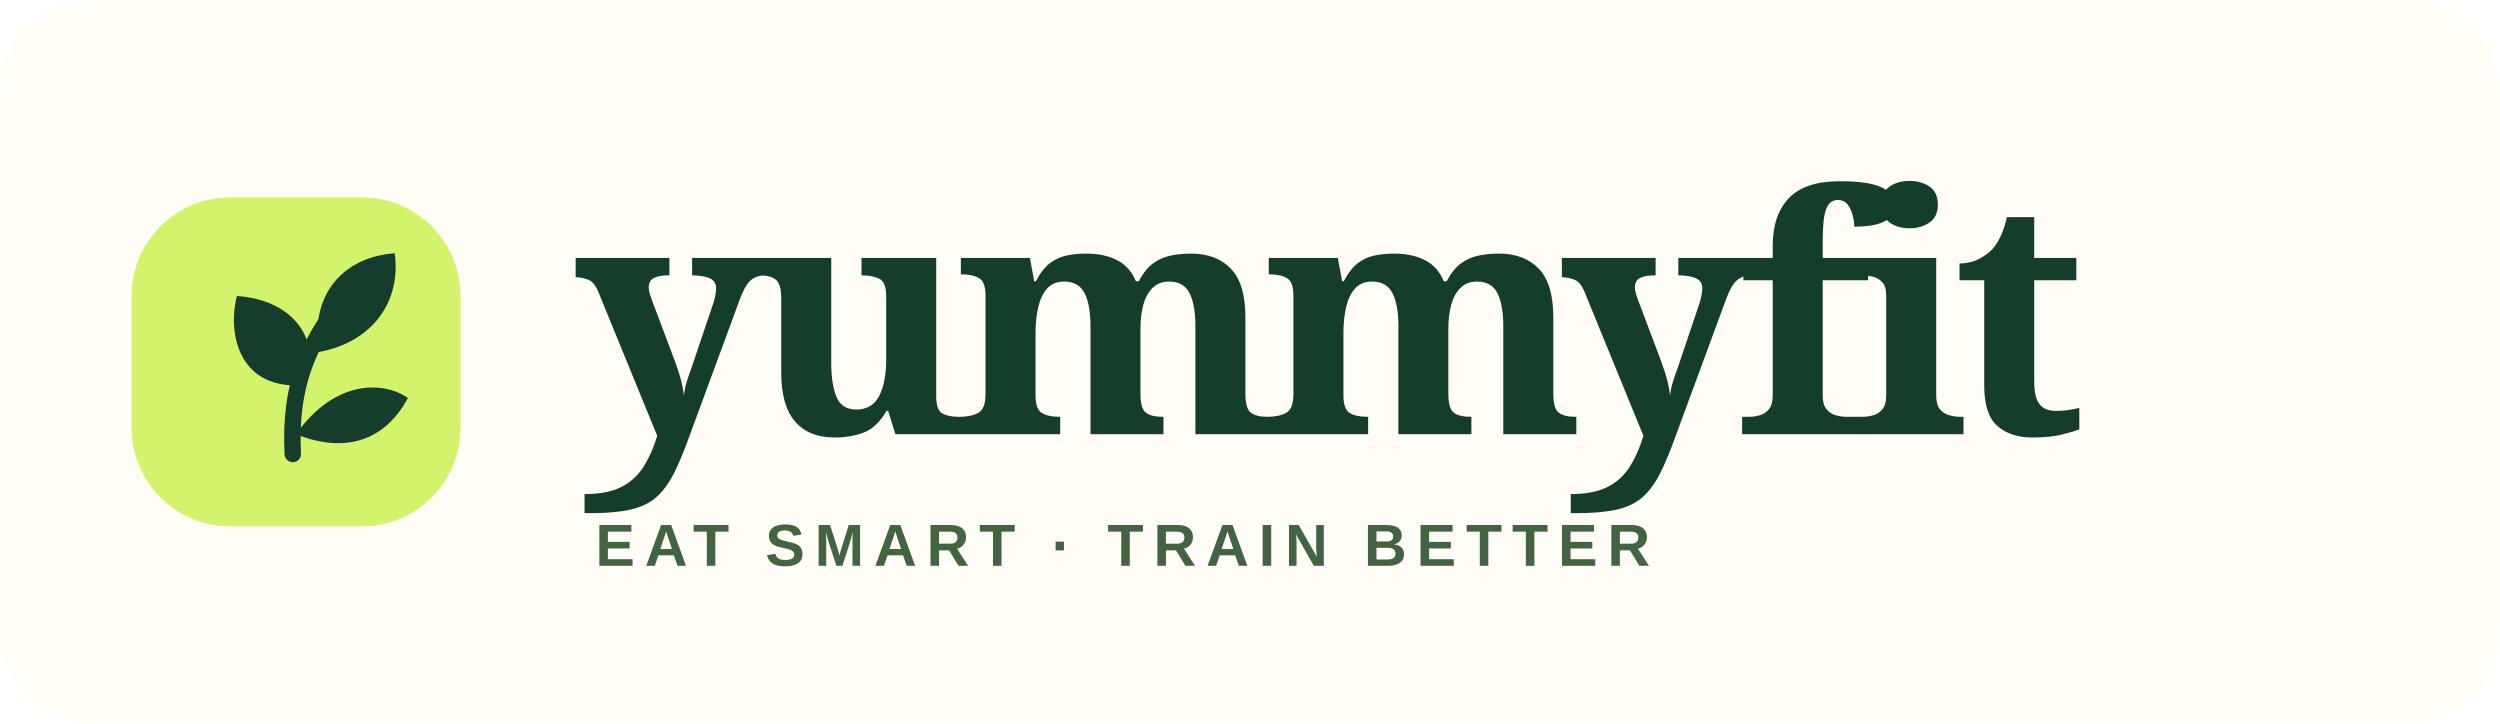
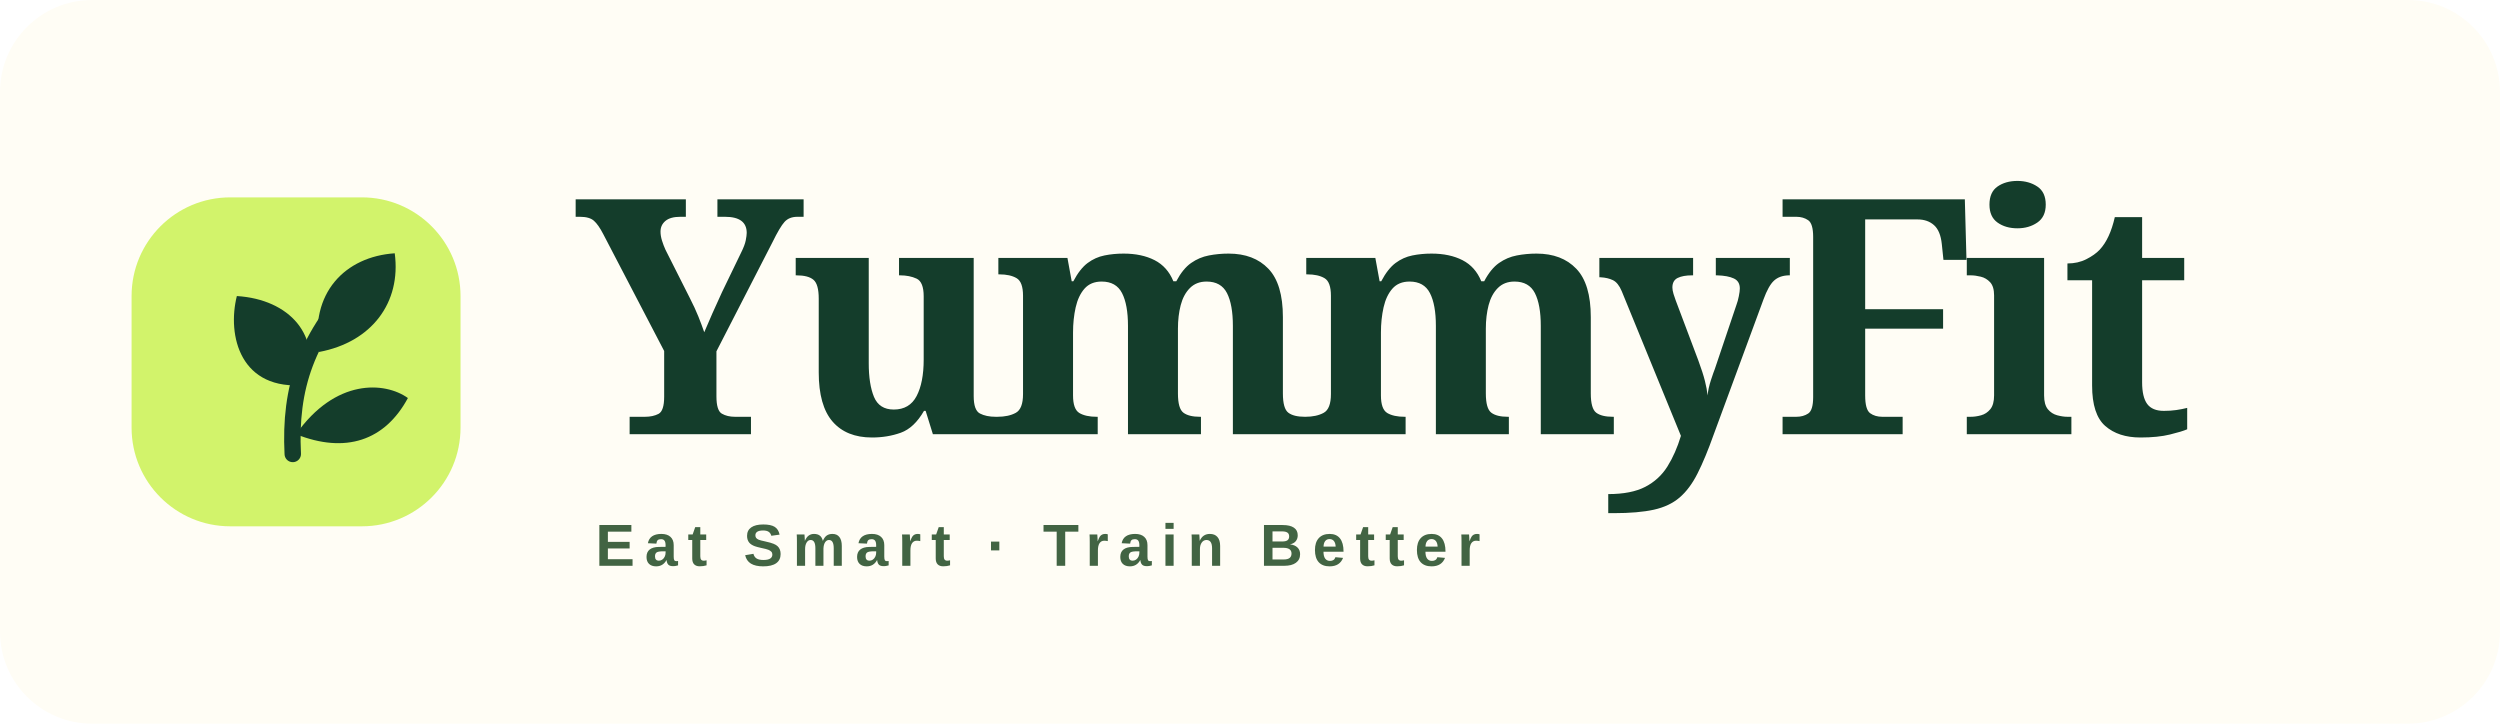
- <svg xmlns="http://www.w3.org/2000/svg" width="760" height="220" viewBox="0 0 760 220" role="img" aria-label="YummyFit: Eat smart. Train better.">
+ <svg xmlns="http://www.w3.org/2000/svg" width="760" height="220" viewBox="0 0 760 220" role="img" aria-label="YummyFit: Eat Smart. Train Better.">
  <rect width="100%" height="100%" rx="28" fill="#FFFDF5" />
  <g transform="translate(40 60)">
    <rect width="100" height="100" rx="30" fill="#D2F36B" />
    <g color="#143D2B">
      <path d="M49 78C48 58 53 42 70 25" fill="none" stroke="currentColor" stroke-width="5" stroke-linecap="round" />
      <path d="M53 57C33 59 29 42 32 30C48 31 58 42 53 57Z" fill="currentColor" />
      <path d="M57 47C54 29 65 18 80 17C82 32 73 44 57 47Z" fill="currentColor" />
      <path d="M50 72C62 55 77 56 84 61C77 74 65 78 50 72Z" fill="currentColor" />
    </g>
  </g>
-   <text x="175" y="132" text-anchor="start" fill="#143D2B" font-family="Georgia,serif" font-weight="bold" font-size="100" letter-spacing="-5">yummyfit</text>
-   <text x="181" y="172" text-anchor="start" fill="#426443" font-family="Arial,sans-serif" font-weight="bold" font-size="18" letter-spacing="3">EAT SMART · TRAIN BETTER</text>
+   <text x="175" y="132" text-anchor="start" fill="#143D2B" font-family="Georgia,serif" font-weight="bold" font-size="100" letter-spacing="-5">YummyFit</text>
+   <text x="181" y="172" text-anchor="start" fill="#426443" font-family="Arial,sans-serif" font-weight="bold" font-size="18" letter-spacing="3">Eat Smart · Train Better</text>
</svg>
